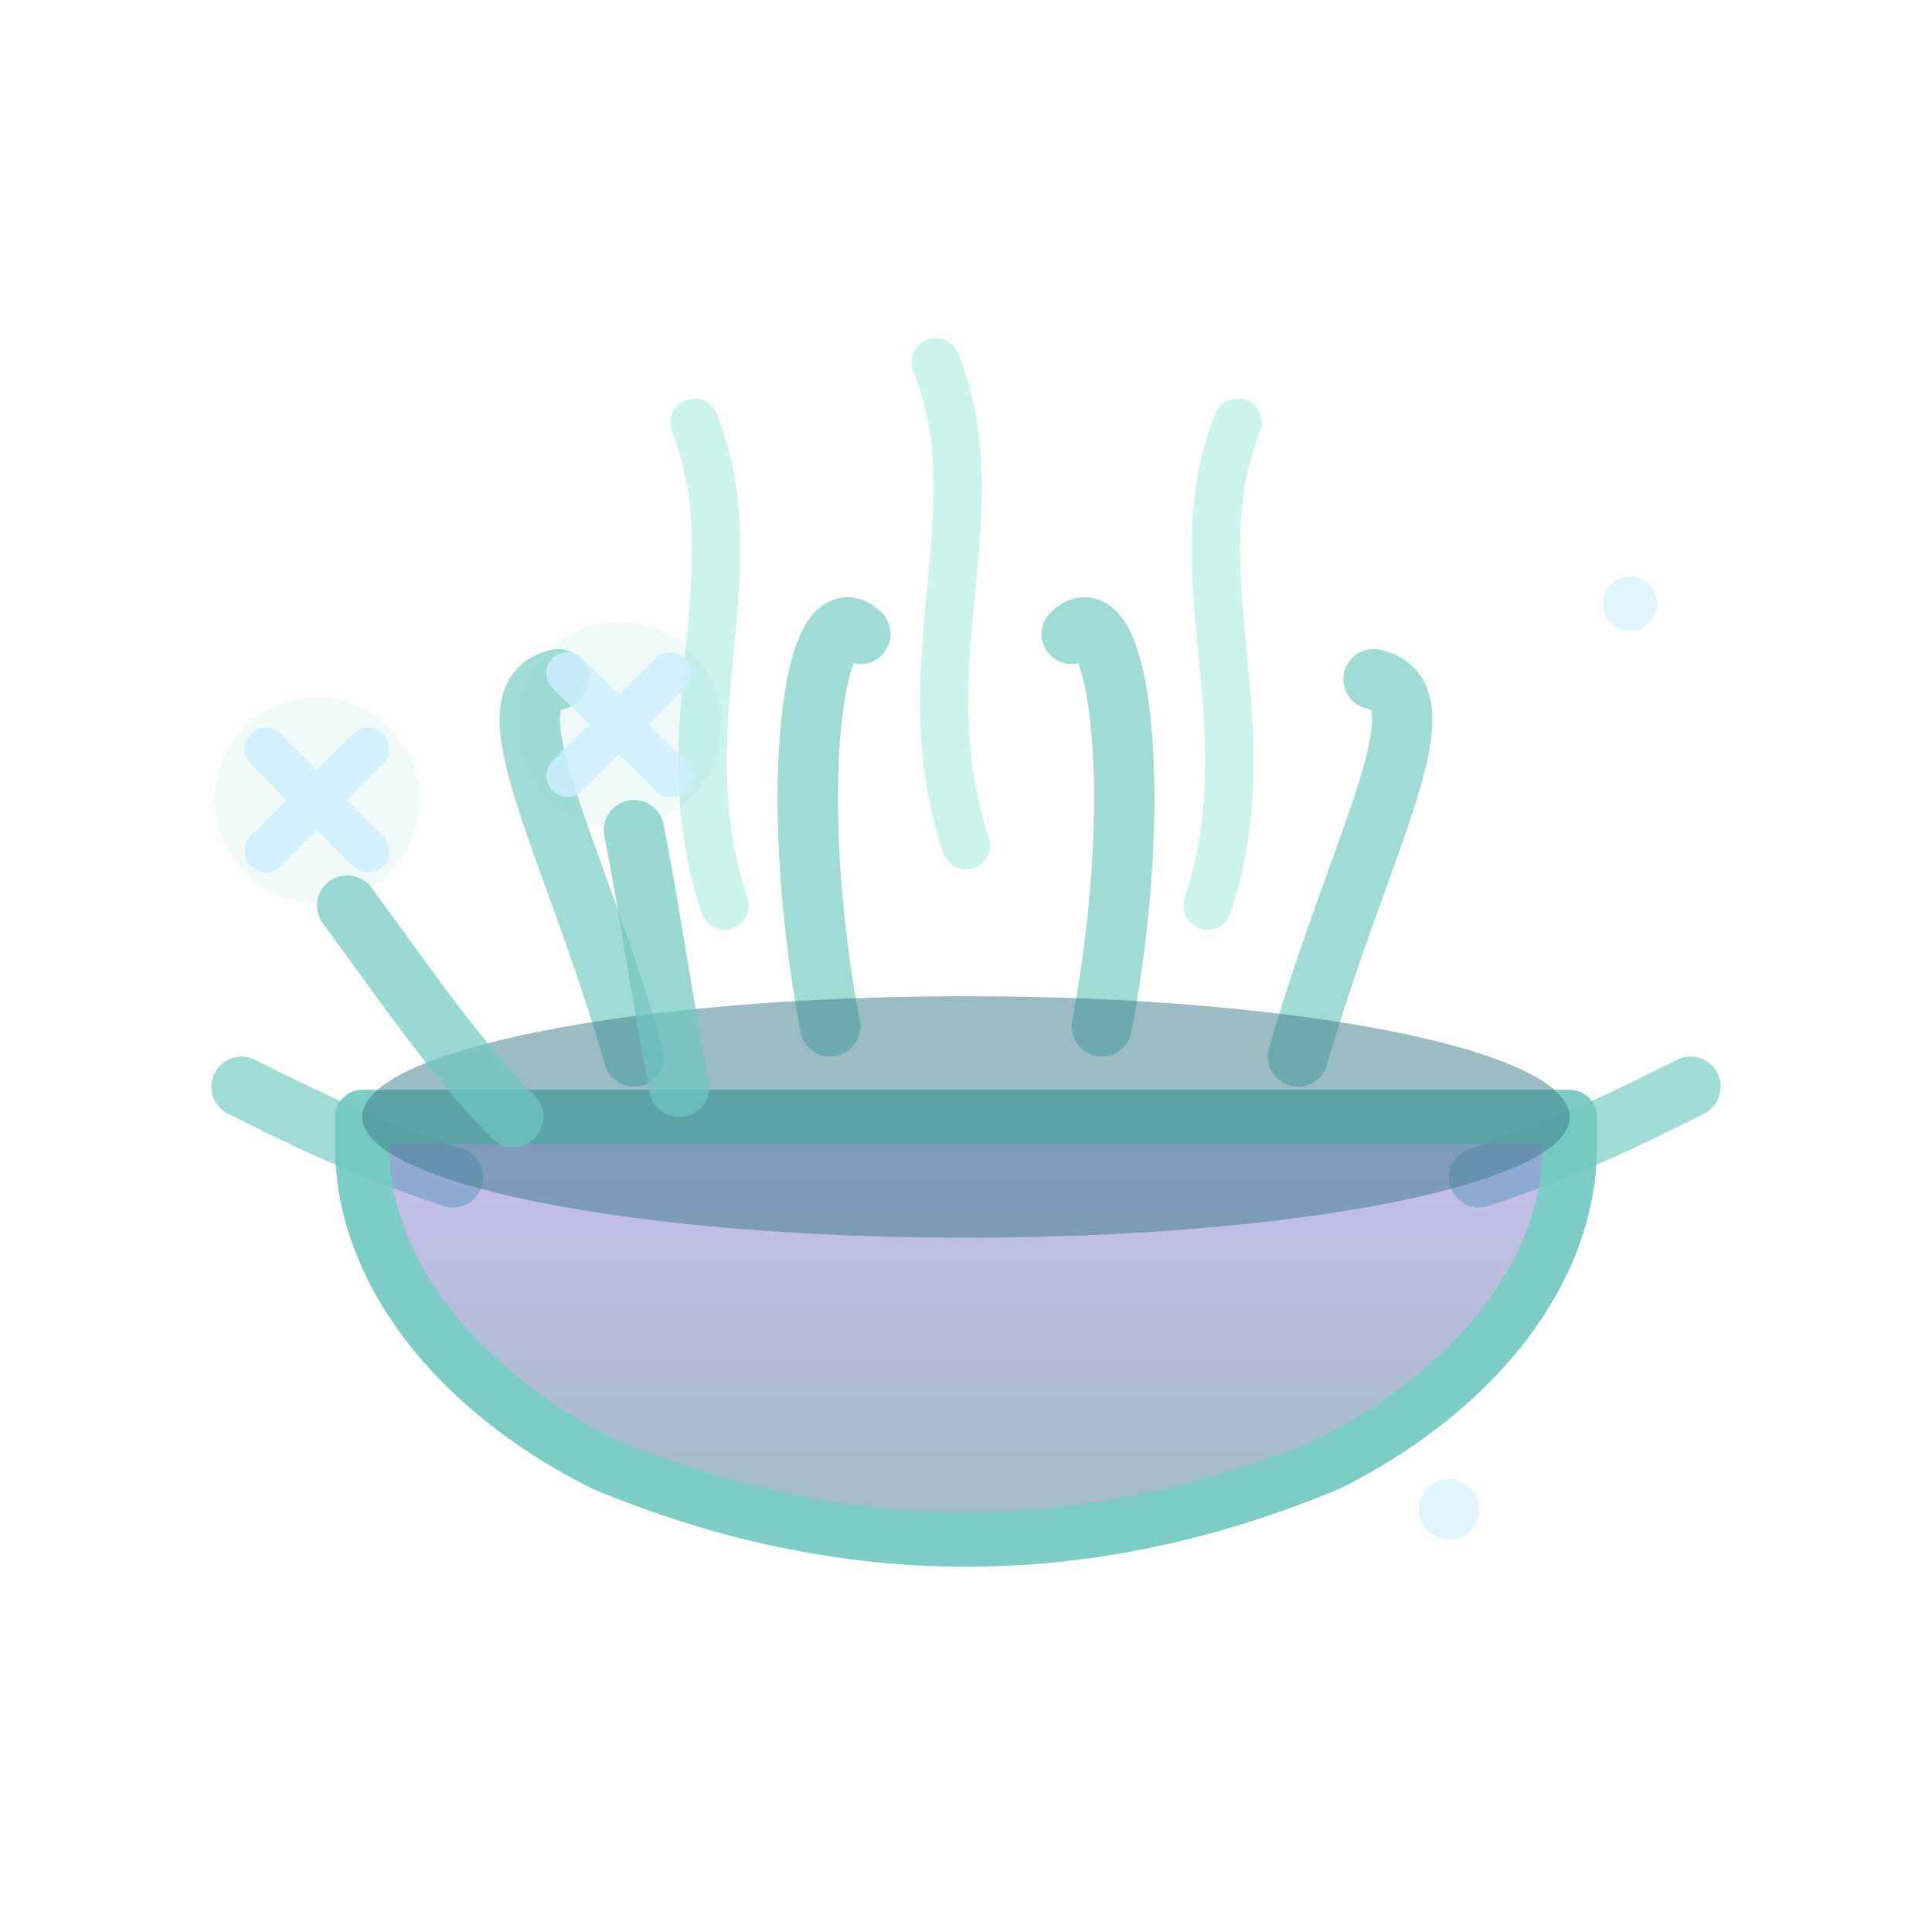
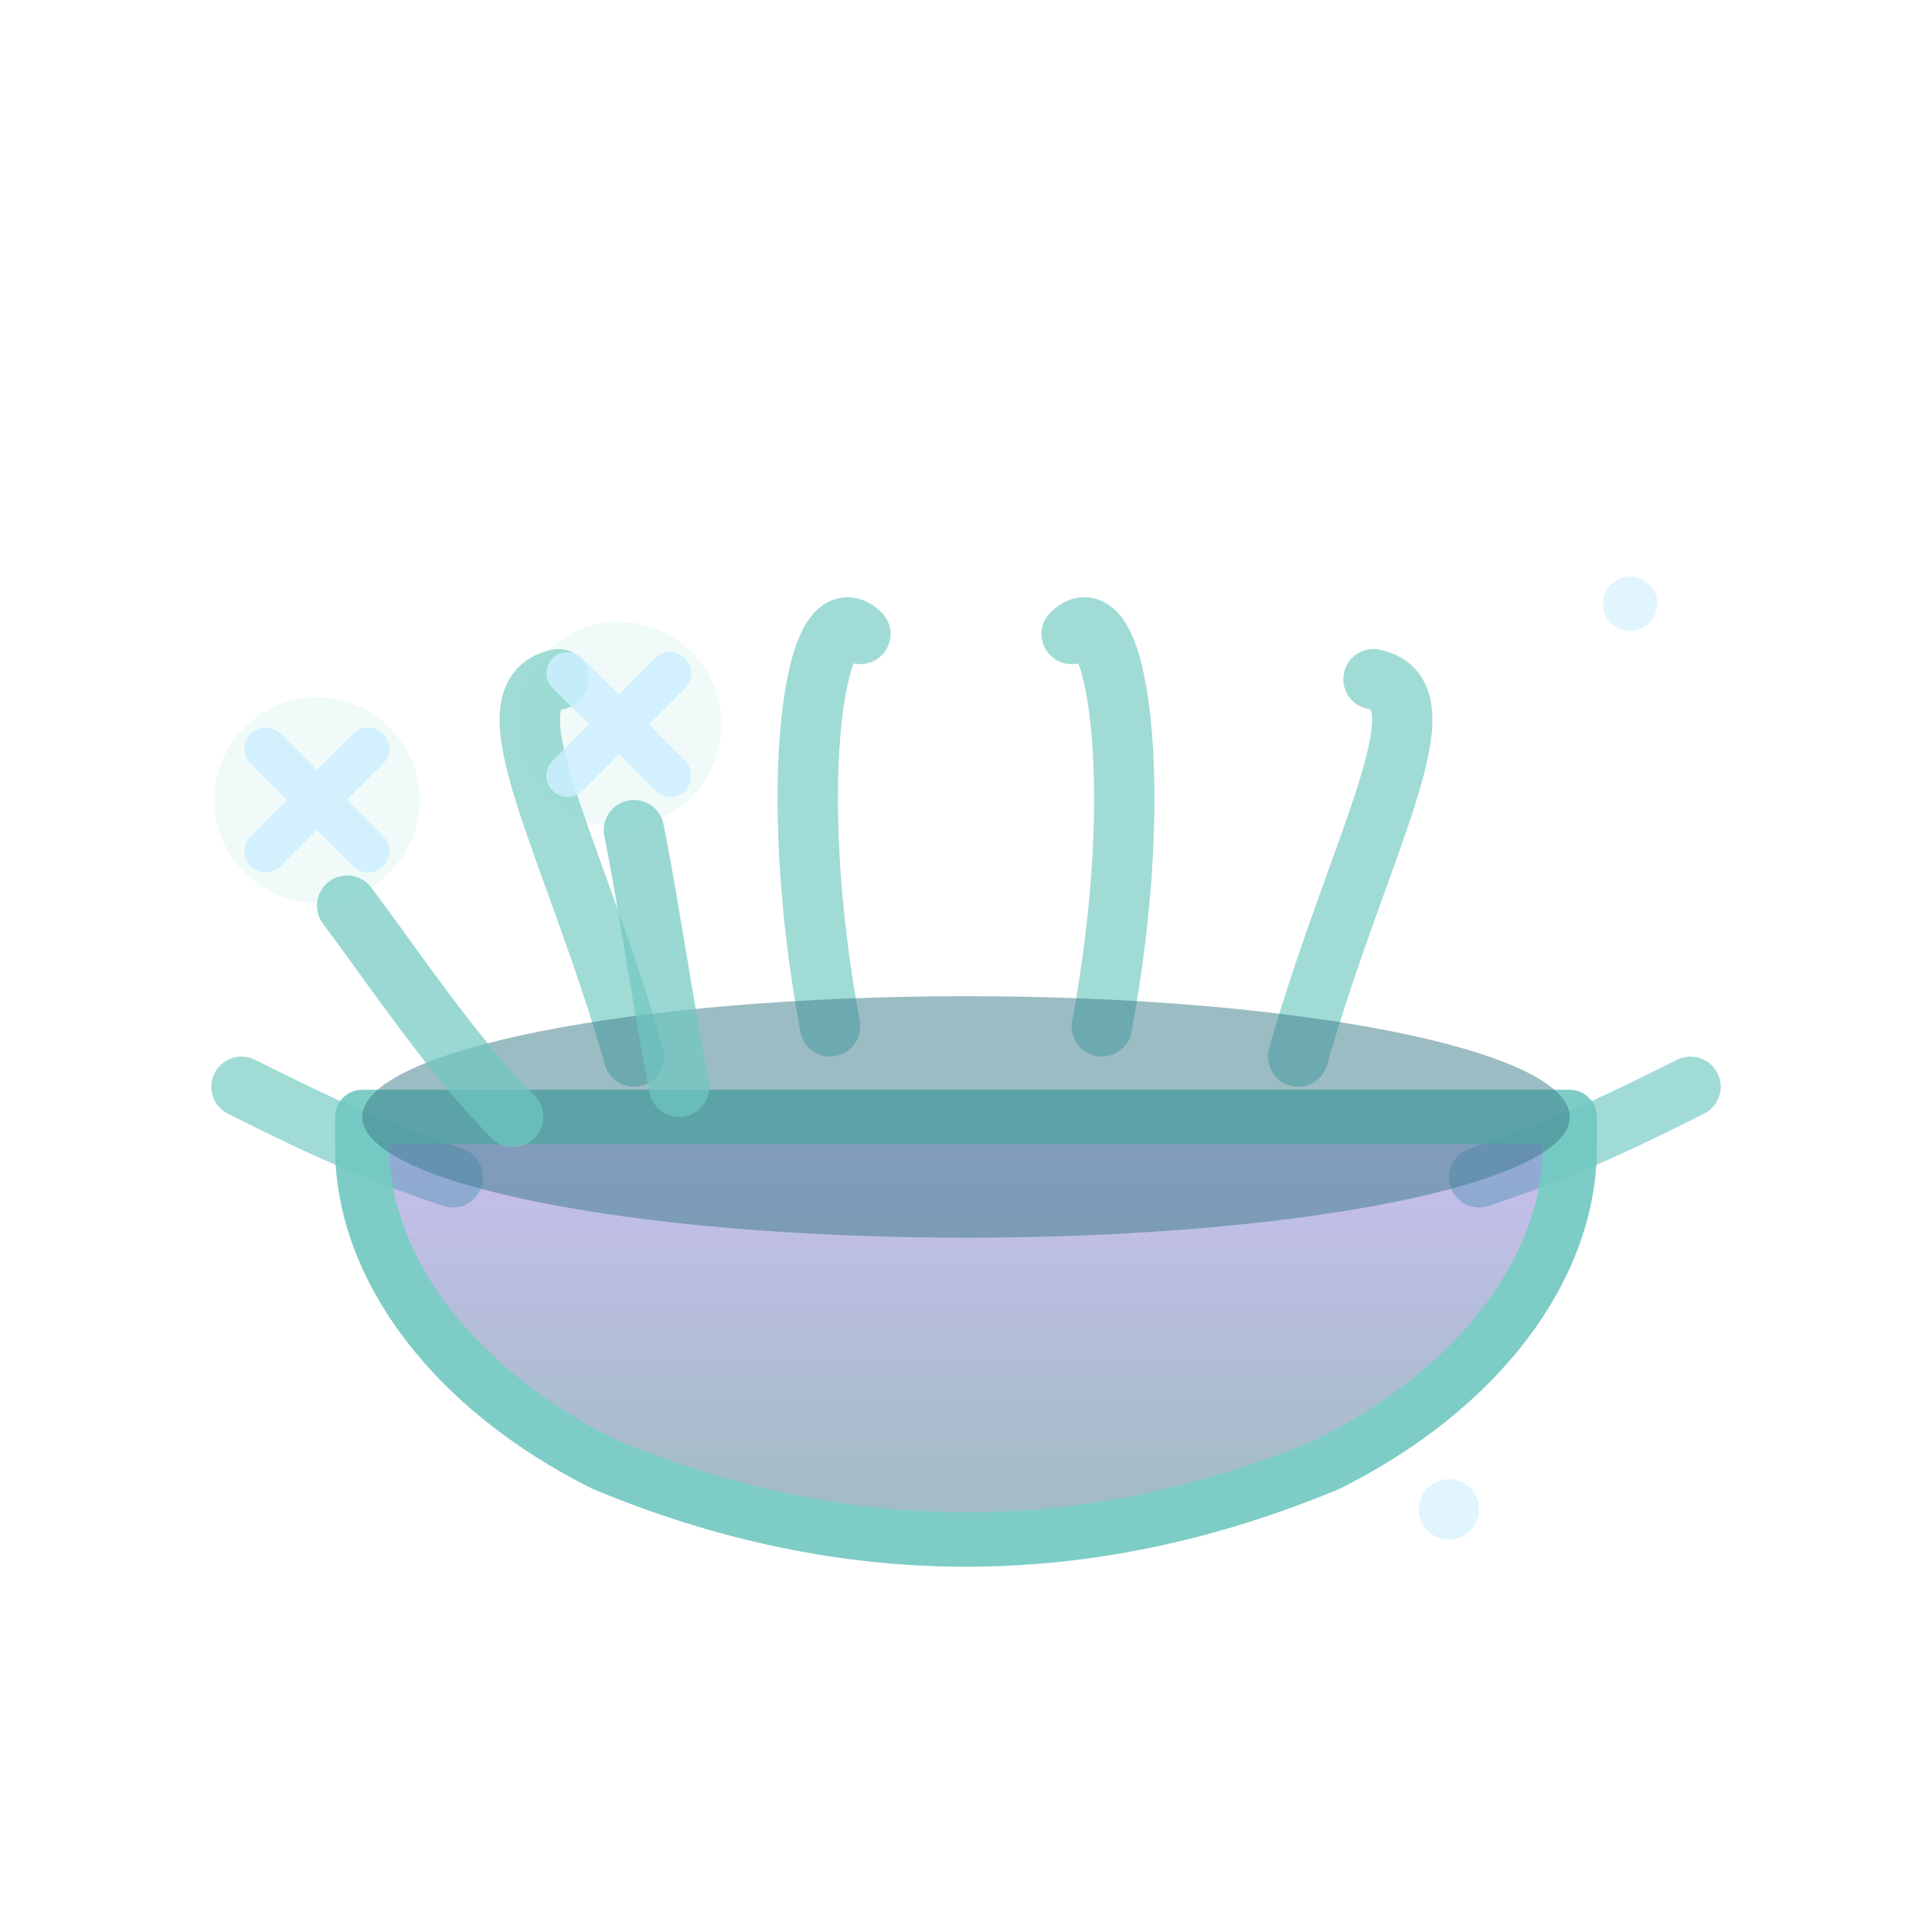
<svg xmlns="http://www.w3.org/2000/svg" viewBox="0 0 64 64">
  <defs>
    <linearGradient id="auLoss" x1="0" y1="0" x2="0" y2="1">
      <stop offset="0" stop-color="#8a6fe0" stop-opacity="0.5" />
      <stop offset="1" stop-color="#2a6a78" stop-opacity="0.5" />
    </linearGradient>
  </defs>
-   <g fill="none" stroke="#7fe0d0" stroke-width="1.6" stroke-linecap="round" opacity="0.4">
-     <path d="M24 30 C22 24 25 19 23 14" />
-     <path d="M32 28 C30 22 33 17 31 12" />
-     <path d="M40 30 C42 24 39 19 41 14" />
-   </g>
  <g fill="none" stroke="#6fc8c0" stroke-width="2" stroke-linecap="round" opacity="0.65">
    <path d="M21 35 C19 28 16 23 18.5 22.5" />
    <path d="M27.5 34 C26 26 27 19.5 28.5 21" />
    <path d="M36.5 34 C38 26 37 19.5 35.5 21" />
    <path d="M43 35 C45 28 48 23 45.5 22.5" />
    <path d="M15 39 C12 38 10 37 8 36" />
    <path d="M49 39 C52 38 54 37 56 36" />
  </g>
  <path d="M12 38 C12 42 15 46 20 48.5 Q26 51 32 51 Q38 51 44 48.5 C49 46 52 42 52 38 L52 37 L12 37 Z" fill="url(#auLoss)" stroke="#6fc8c0" stroke-width="1.8" stroke-linejoin="round" opacity="0.9" />
  <ellipse cx="32" cy="37" rx="20" ry="4" fill="#3a7a88" opacity="0.5" />
  <g fill="none" stroke="#6fc8c0" stroke-width="2" stroke-linecap="round" opacity="0.7">
    <path d="M17 37 C15 35 13 32 11.5 30" />
    <path d="M22.5 36 C22 33.5 21.5 30 21 27.5" />
  </g>
  <circle cx="10.5" cy="26.5" r="3.4" fill="#7fe0d0" opacity="0.12" />
  <circle cx="20.5" cy="24" r="3.4" fill="#7fe0d0" opacity="0.12" />
  <path d="M8.8 24.8 L12.2 28.2 M12.2 24.8 L8.8 28.2" stroke="#cdefff" stroke-width="1.4" stroke-linecap="round" opacity="0.85" />
  <path d="M18.8 22.3 L22.2 25.7 M22.2 22.3 L18.8 25.7" stroke="#cdefff" stroke-width="1.4" stroke-linecap="round" opacity="0.85" />
  <g fill="#cdefff" opacity="0.6">
    <circle cx="48" cy="50" r="1" />
    <circle cx="54" cy="20" r="0.9" />
  </g>
</svg>
